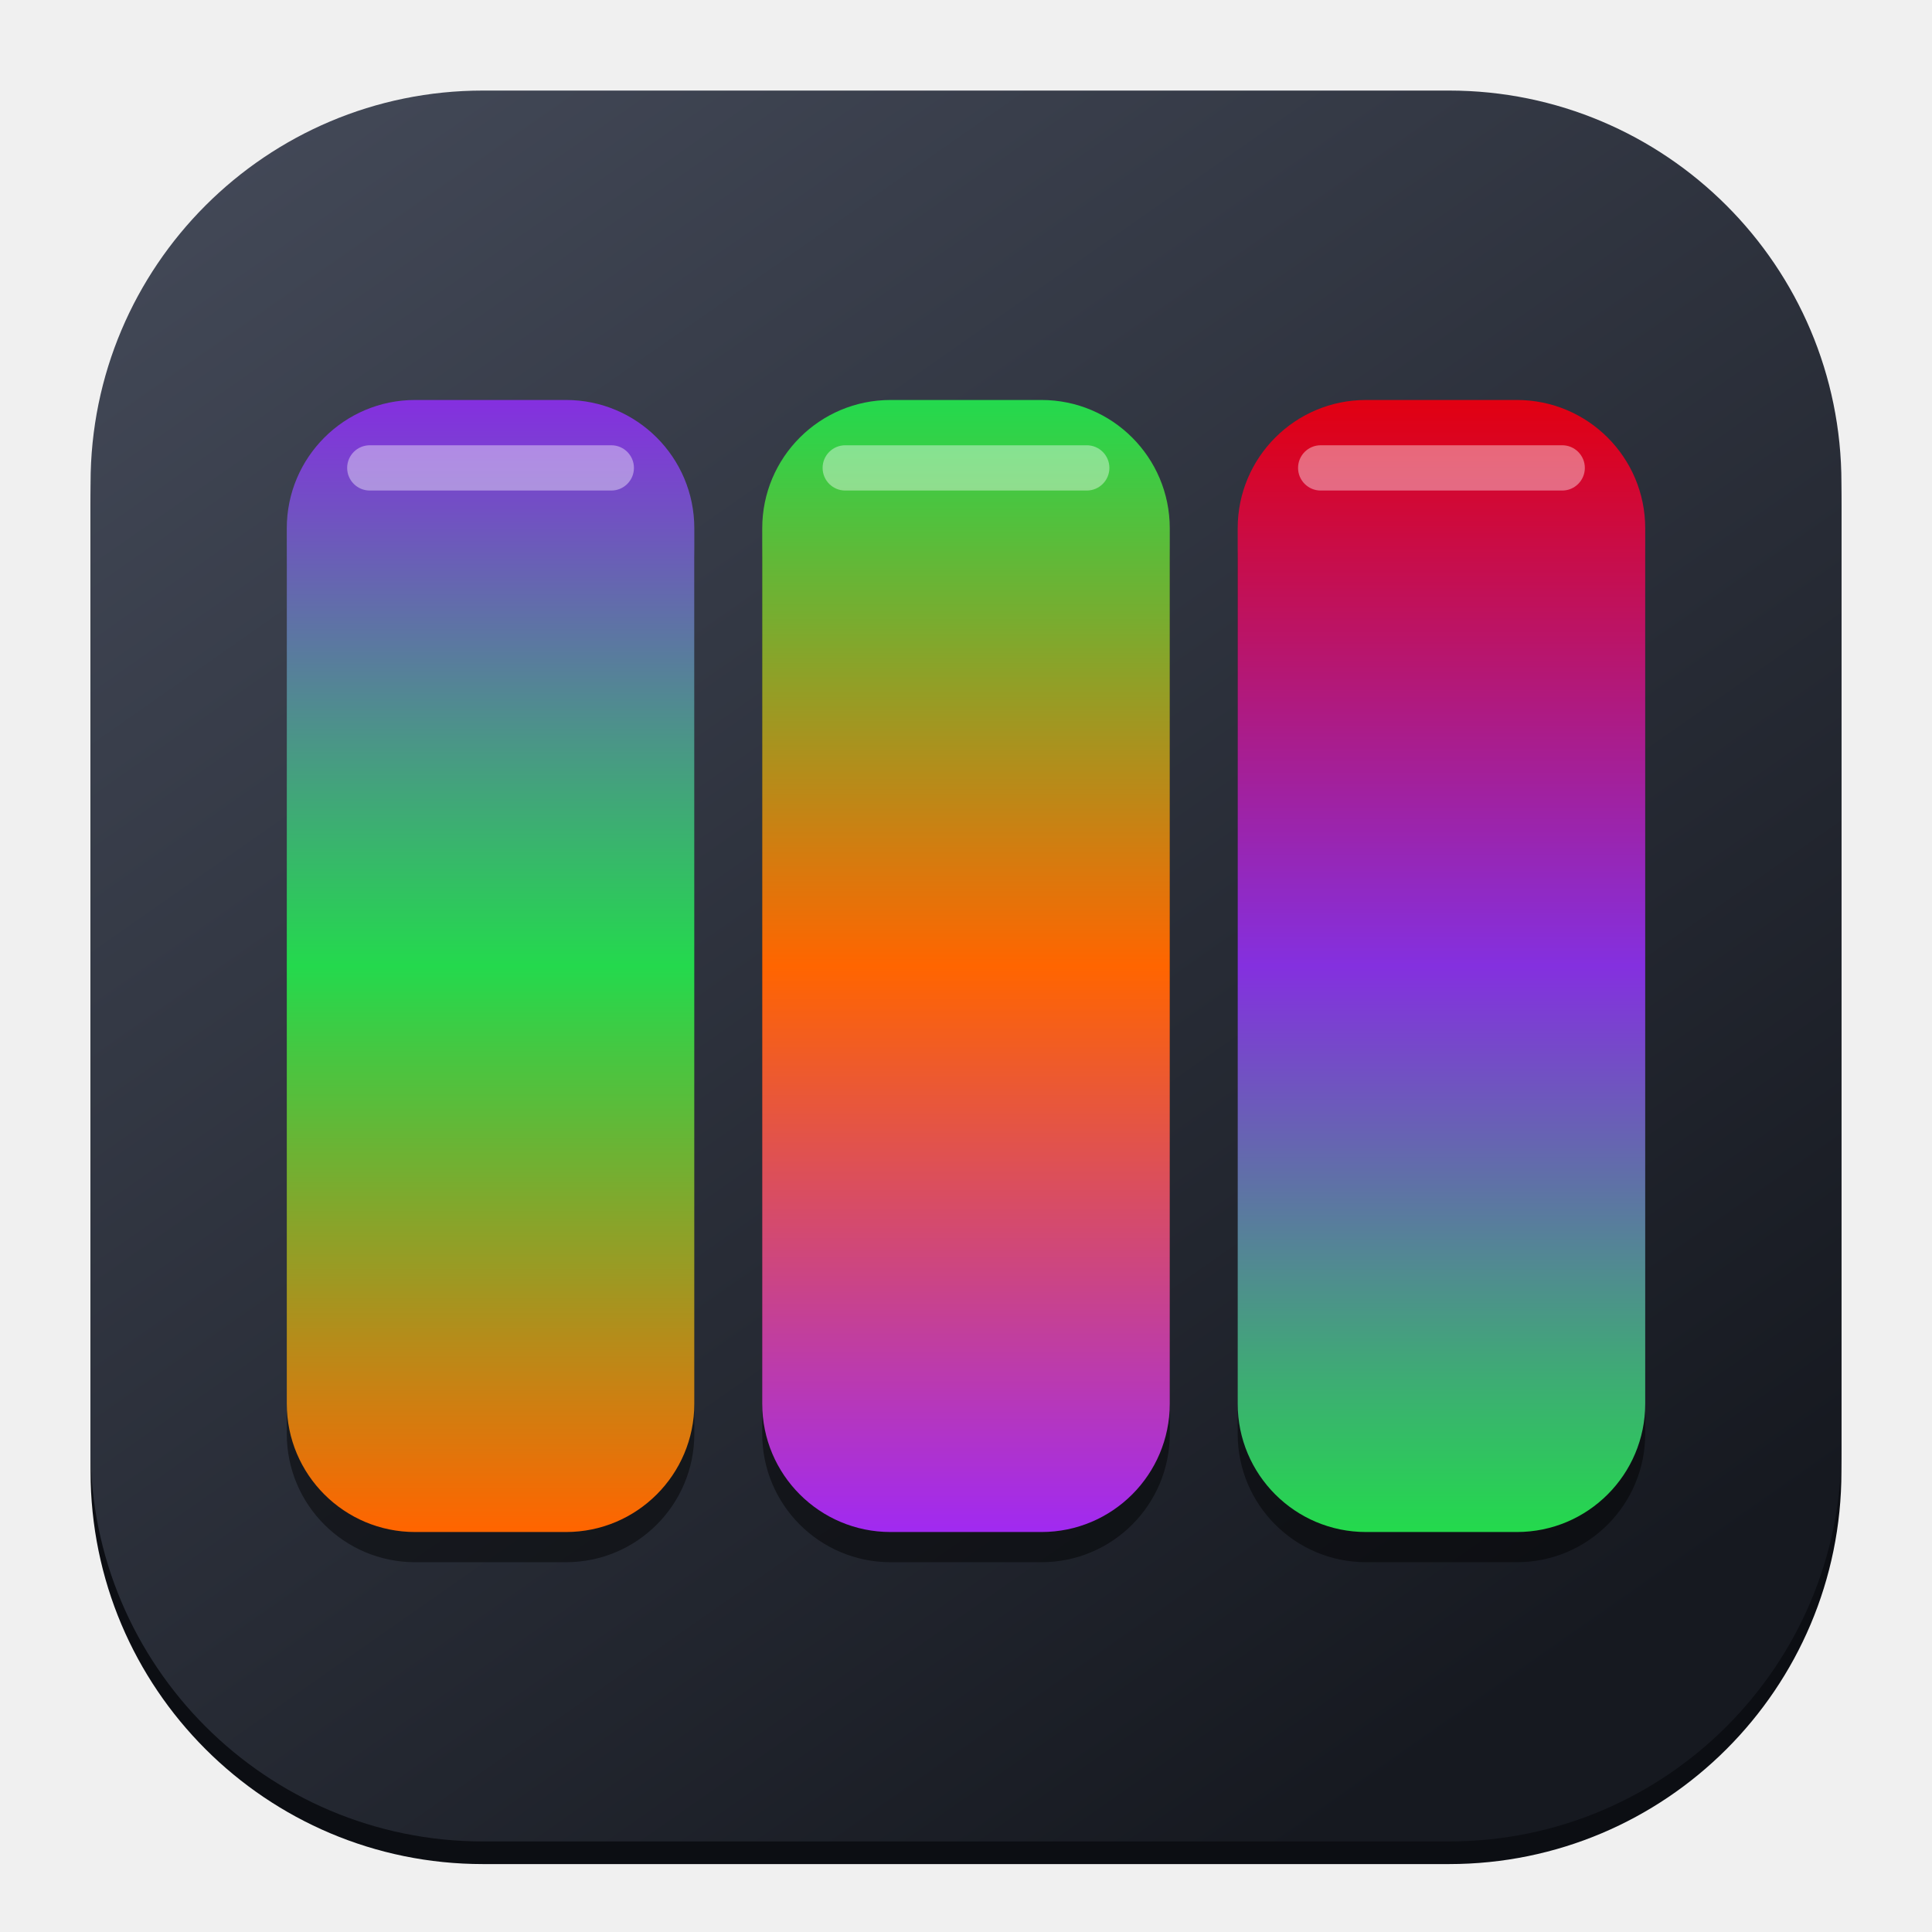
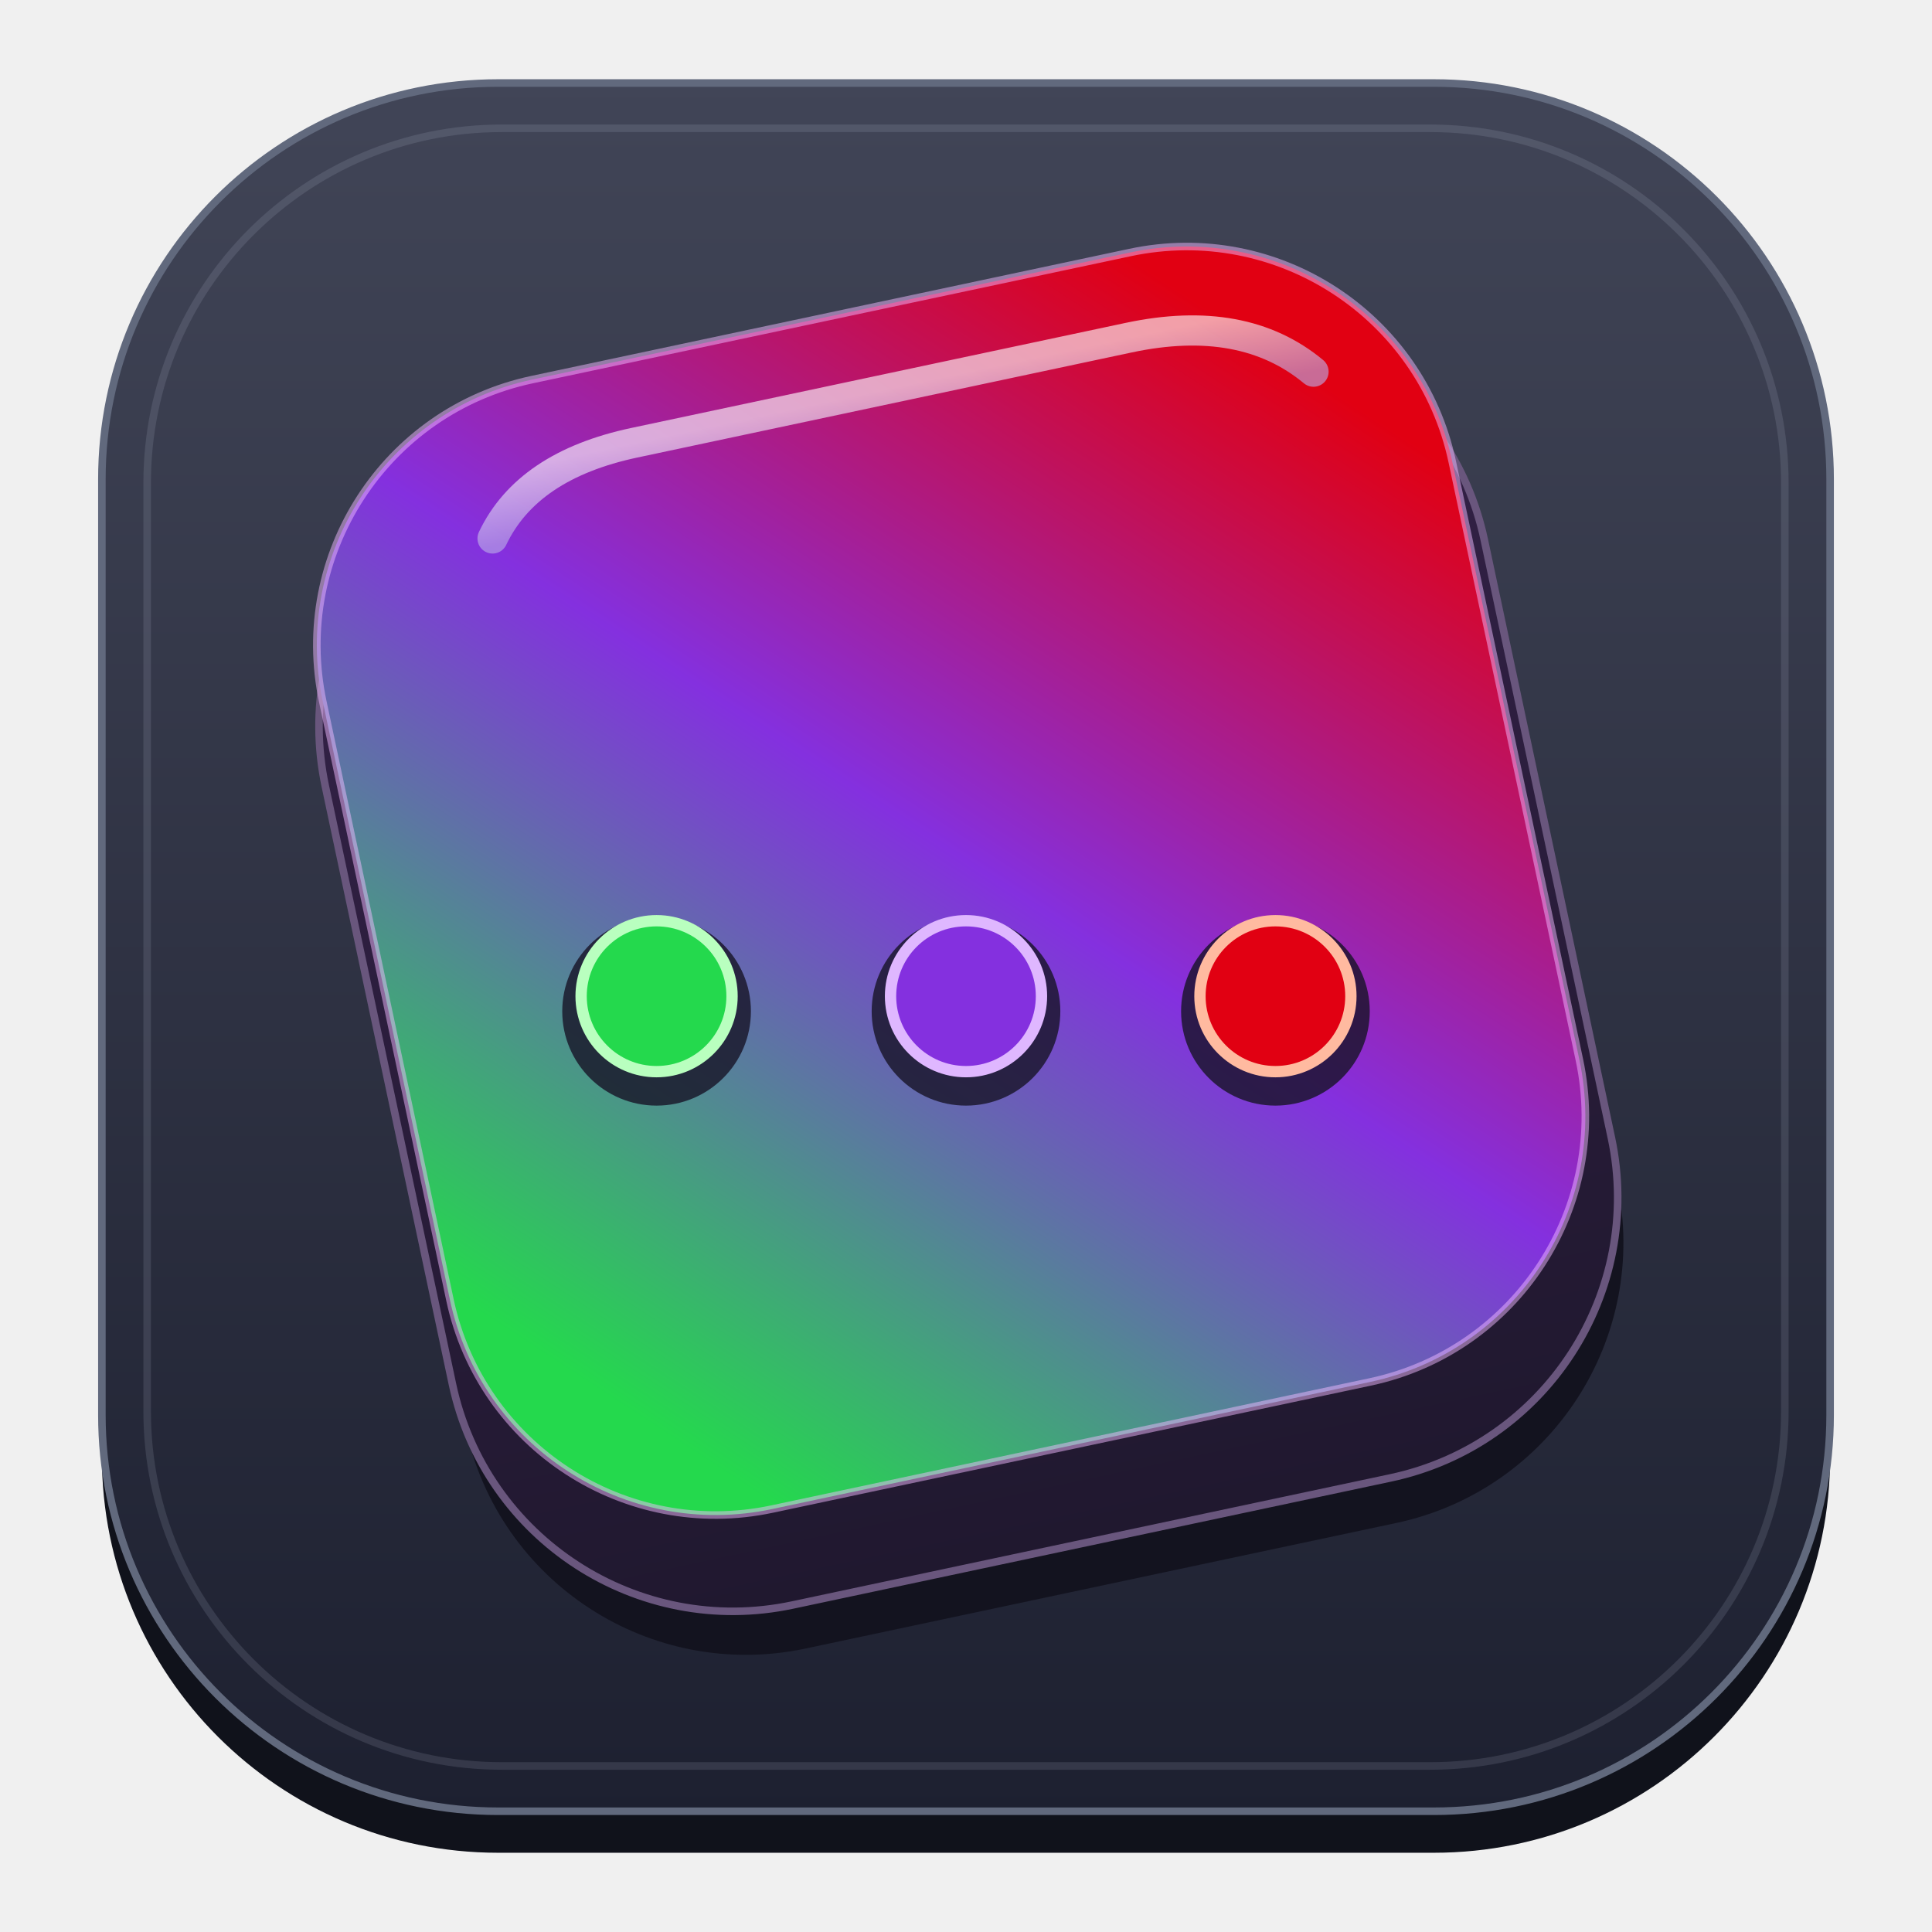
<svg xmlns="http://www.w3.org/2000/svg" width="1024" height="1024" viewBox="0 0 512 512">
  <defs>
-     <linearGradient id="shell" x1="0" y1="0" x2="0.7" y2="1">
-       <stop stop-color="#454B5A" />
-       <stop offset="1" stop-color="#161920" />
+     <linearGradient id="shell" x1="0%" y1="0%" x2="0%" y2="100%">
+       <stop offset="0%" stop-color="#414557" />
+       <stop offset="100%" stop-color="#1d2030" />
    </linearGradient>
-     <linearGradient id="am" x1="0" y1="1" x2="0" y2="0">
-       <stop stop-color="#ff6500" />
-       <stop offset="0.5" stop-color="#24d94d" />
-       <stop offset="1" stop-color="#8430df" />
+     <linearGradient id="depth" x1="0%" y1="0%" x2="0%" y2="100%">
+       <stop offset="0%" stop-color="#352249" />
+       <stop offset="100%" stop-color="#20182f" />
    </linearGradient>
-     <linearGradient id="f" x1="0" y1="1" x2="0" y2="0">
-       <stop stop-color="#a12af0" />
-       <stop offset="0.5" stop-color="#ff6500" />
-       <stop offset="1" stop-color="#24d94d" />
+     <linearGradient id="chord" x1="12%" y1="88%" x2="88%" y2="12%">
+       <stop offset="0%" stop-color="#24d94d" />
+       <stop offset="52%" stop-color="#8430df" />
+       <stop offset="100%" stop-color="#e10012" />
    </linearGradient>
-     <linearGradient id="c" x1="0" y1="1" x2="0" y2="0">
-       <stop stop-color="#24d94d" />
-       <stop offset="0.5" stop-color="#8430df" />
-       <stop offset="1" stop-color="#e10012" />
+     <linearGradient id="glaze" x1="0%" y1="0%" x2="0%" y2="100%">
+       <stop offset="0%" stop-color="#ffffff" />
+       <stop offset="100%" stop-color="#baace6" />
    </linearGradient>
  </defs>
-   <rect x="24" y="30" width="464" height="464" rx="104" fill="#0C0E13" />
-   <rect x="24" y="24" width="464" height="464" rx="104" fill="url(#shell)" />
-   <rect x="76" y="114" width="108" height="300" rx="34" fill="#000" opacity="0.45" />
-   <rect x="76" y="106" width="108" height="300" rx="34" fill="url(#am)" />
-   <rect x="92" y="118" width="76" height="12" rx="6" fill="#fff" opacity="0.4" />
-   <rect x="202" y="114" width="108" height="300" rx="34" fill="#000" opacity="0.45" />
-   <rect x="202" y="106" width="108" height="300" rx="34" fill="url(#f)" />
-   <rect x="218" y="118" width="76" height="12" rx="6" fill="#fff" opacity="0.4" />
-   <rect x="328" y="114" width="108" height="300" rx="34" fill="#000" opacity="0.45" />
-   <rect x="328" y="106" width="108" height="300" rx="34" fill="url(#c)" />
-   <rect x="344" y="118" width="76" height="12" rx="6" fill="#fff" opacity="0.4" />
+   <rect x="27" y="33" width="458" height="458" rx="105" fill="#10121b" />
+   <rect x="27" y="22" width="458" height="458" rx="105" fill="url(#shell)" stroke="#61697d" stroke-width="2" />
+   <rect x="39" y="34" width="434" height="434" rx="94" fill="none" stroke="#c1c9df" stroke-opacity=".14" stroke-width="2" />
+   <g transform="rotate(-12 256 252)">
+     <rect x="100" y="112" width="312" height="312" rx="76" fill="#13131f" />
+     <rect x="99" y="98" width="314" height="314" rx="76" fill="url(#depth)" stroke="#69567d" stroke-width="2" />
+     <rect x="103" y="80" width="306" height="306" rx="72" fill="url(#chord)" stroke="#f0bbff" stroke-opacity=".5" stroke-width="2" />
+     <path d="M156 119 Q169 102 198 102 H332 Q363 102 378 121" fill="none" stroke="url(#glaze)" stroke-opacity=".62" stroke-width="8" stroke-linecap="round" />
+   </g>
+   <circle cx="174" cy="268" r="25" fill="#161326" opacity=".8" />
+   <circle cx="174" cy="264" r="20" fill="#24d94d" stroke="#b9ffbf" stroke-width="3" />
+   <circle cx="256" cy="268" r="25" fill="#161326" opacity=".8" />
+   <circle cx="256" cy="264" r="20" fill="#8430df" stroke="#dfb7ff" stroke-width="3" />
+   <circle cx="338" cy="268" r="25" fill="#161326" opacity=".8" />
+   <circle cx="338" cy="264" r="20" fill="#e10012" stroke="#ffbaa0" stroke-width="3" />
</svg>
